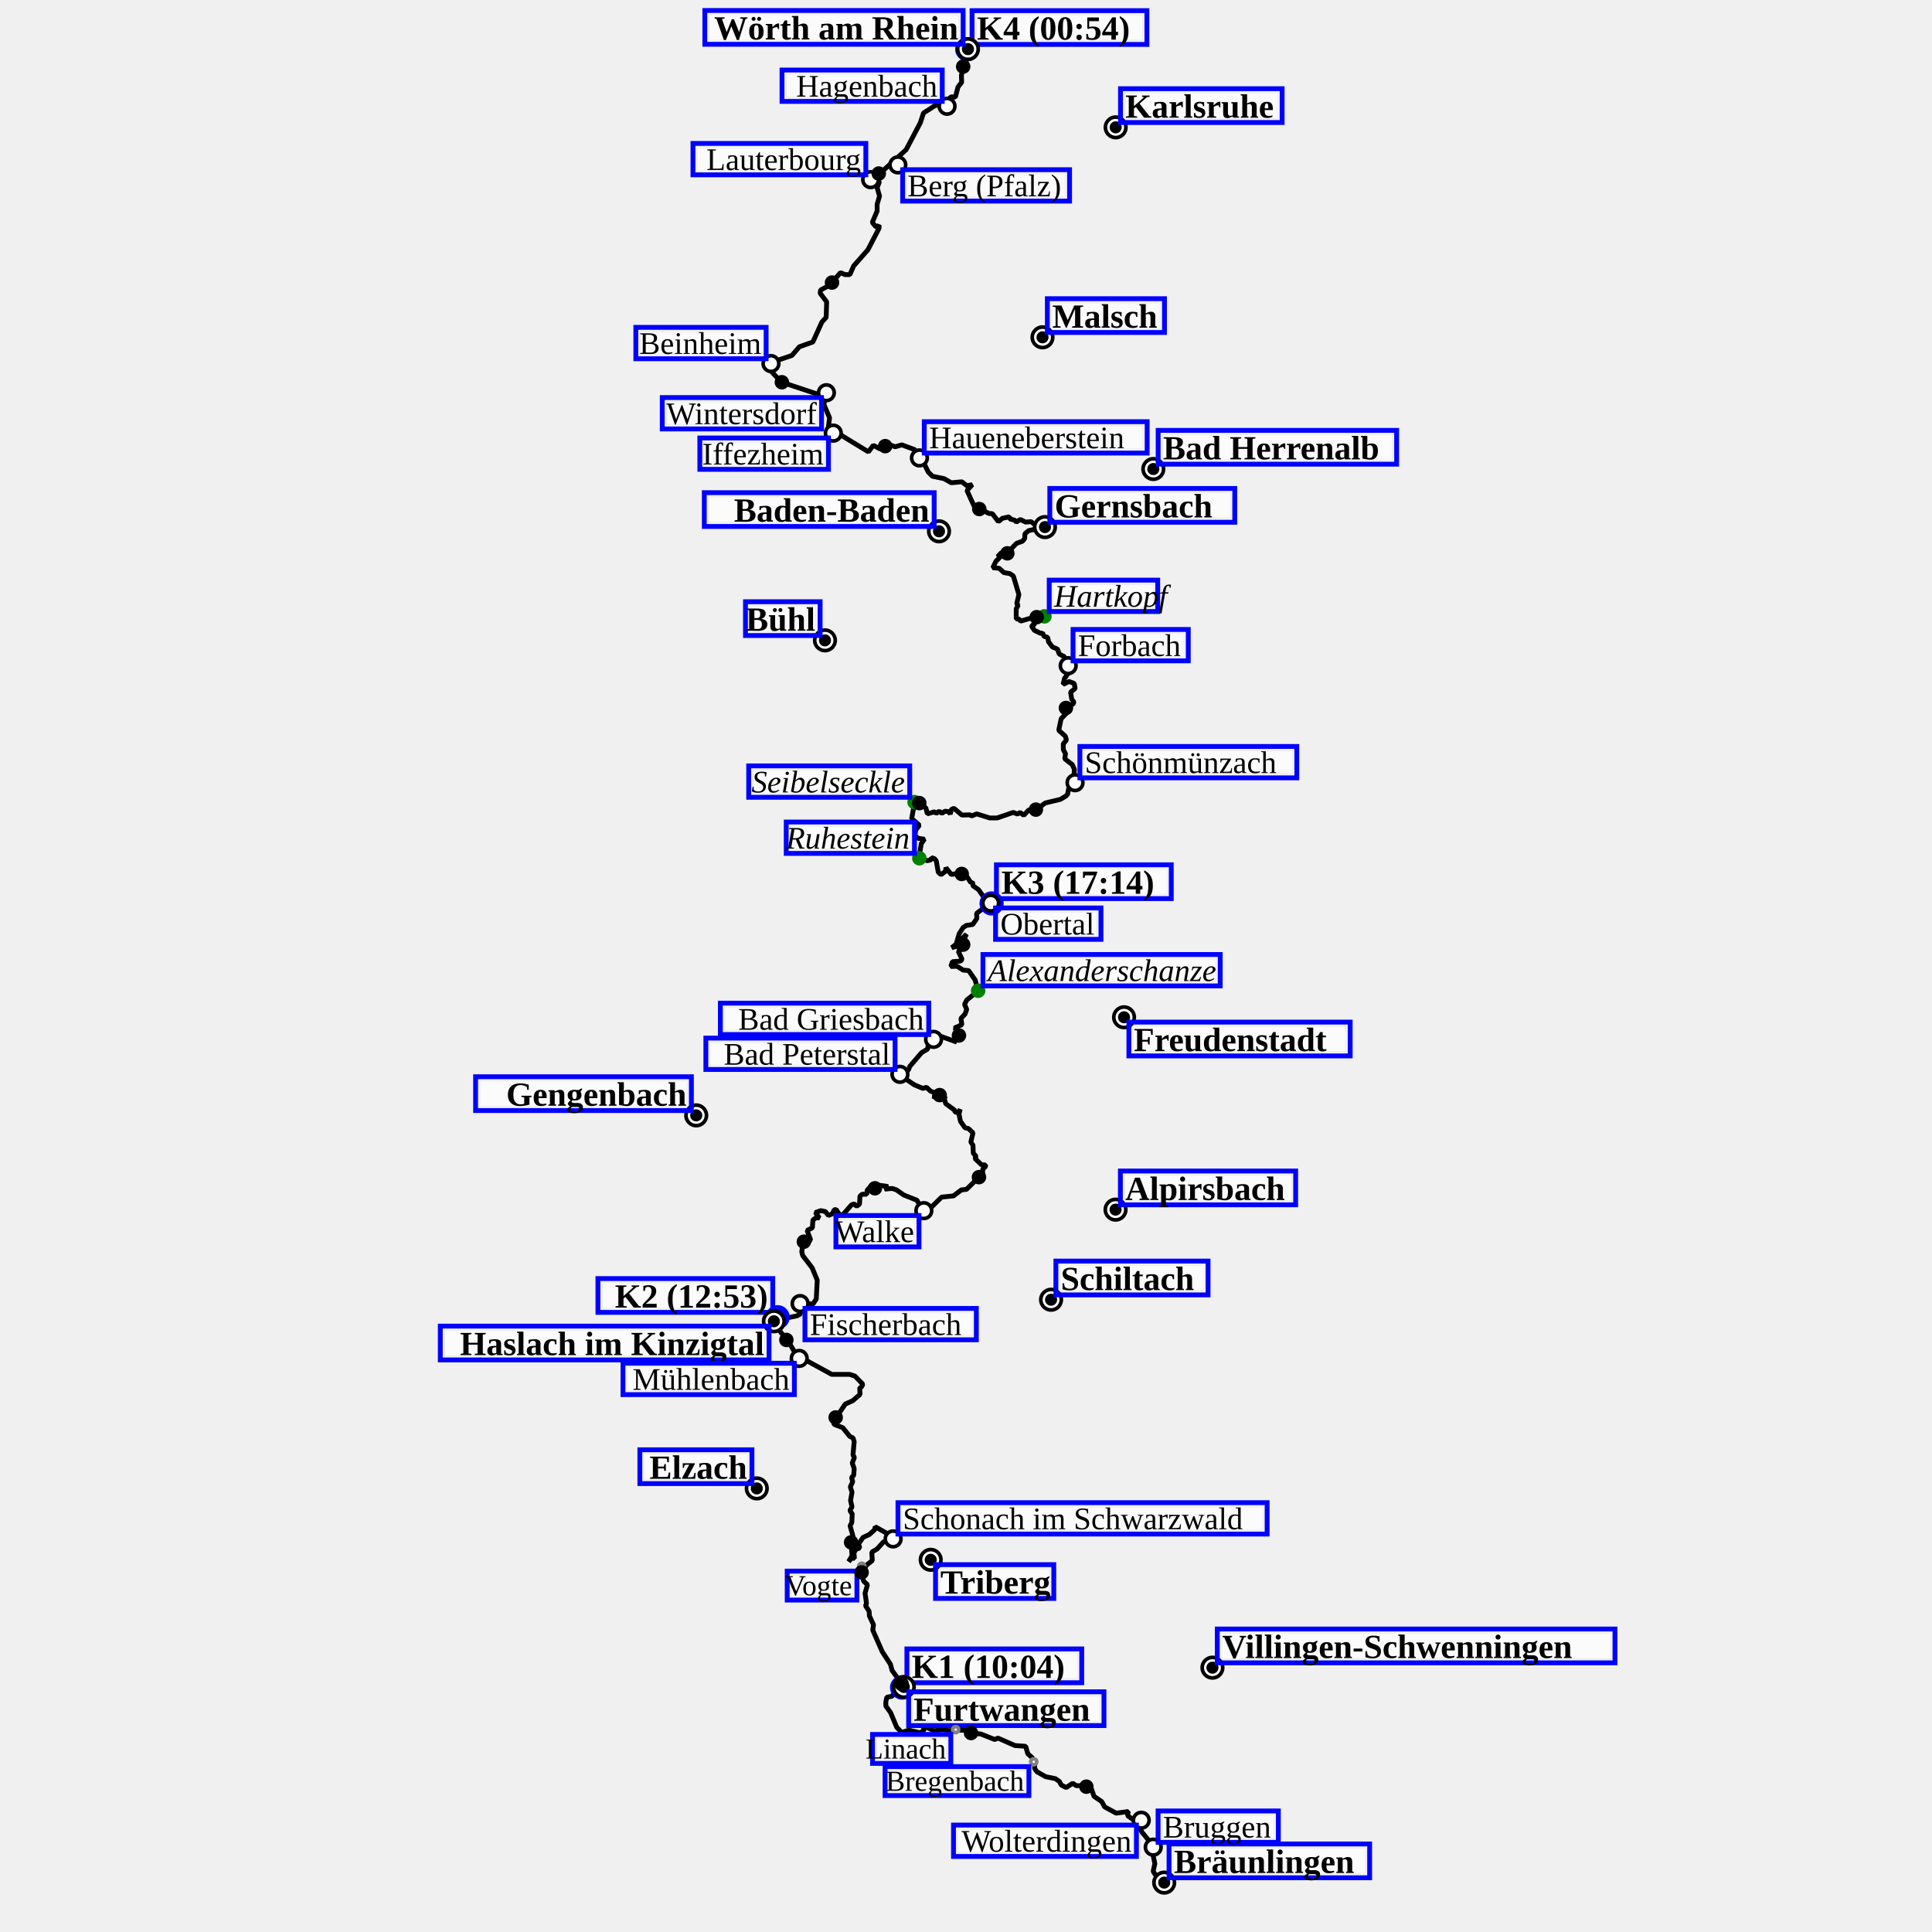
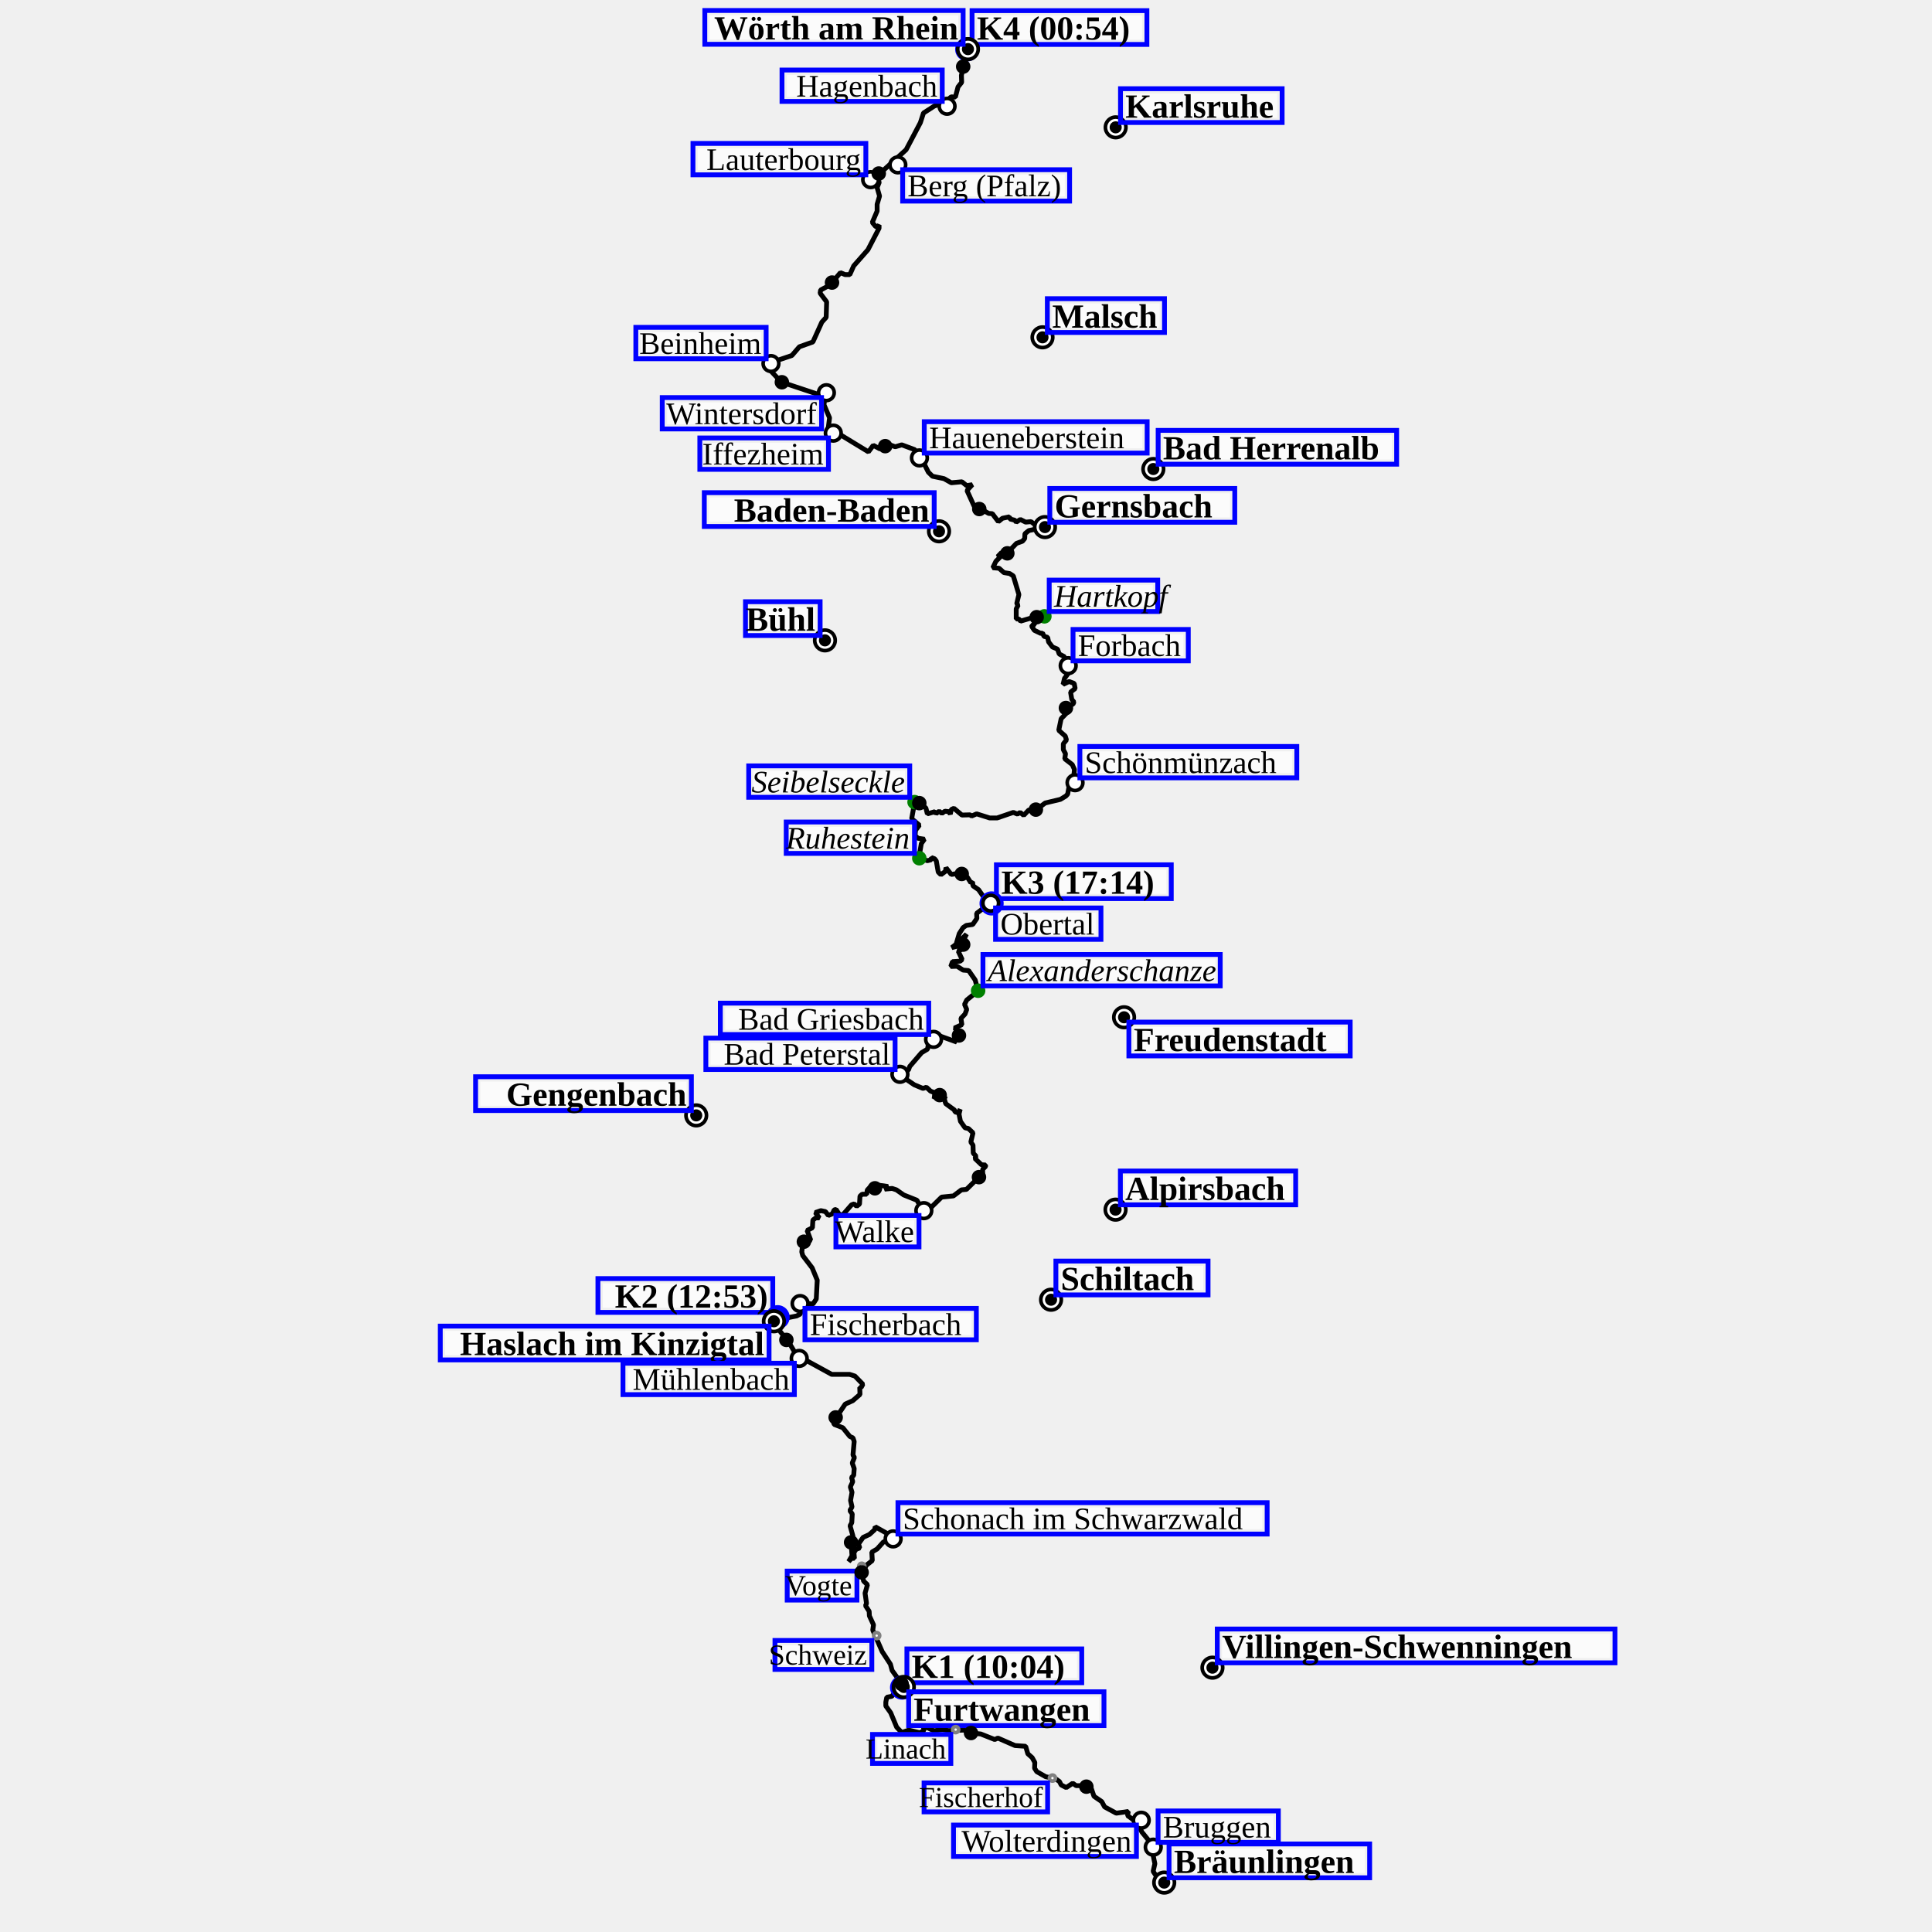
<svg xmlns="http://www.w3.org/2000/svg" height="800" viewBox="(0, 0, 800, 800)" width="800">
  <path d="M482.1,779.6 L480.0,778.7 L477.5,774.9 L478.2,771.7 L476.4,763.0 L472.9,758.7 L471.9,756.9 L472.1,755.6 L466.9,751.8 L467.2,750.1 L462.2,750.8 L457.4,748.2 L456.2,746.0 L453.0,743.8 L451.9,740.6 L449.0,739.4 L445.6,739.4 L444.2,738.4 L441.5,740.2 L439.4,739.1 L438.7,737.7 L437.0,736.5 L433.0,735.7 L429.3,733.6 L428.4,732.2 L428.5,729.8 L427.4,727.8 L425.6,726.2 L424.7,723.1 L420.3,722.8 L413.2,719.7 L411.9,720.3 L406.1,718.0 L402.0,717.6 L399.3,716.4 L392.7,716.6 L390.2,716.1 L386.8,716.7 L382.3,714.6 L382.6,716.6 L380.9,717.5 L376.3,716.4 L373.4,717.4 L371.3,715.2 L368.8,709.2 L366.8,706.4 L366.8,704.8 L367.2,702.8 L369.3,702.4 L370.6,700.7 L373.5,698.9 L372.8,697.5 L373.3,697.3 L373.0,696.1 L372.4,696.7 L373.2,696.8 L372.7,695.5 L372.2,695.6 L372.4,696.7 L373.2,696.8 L372.7,695.5 L372.2,695.6 L369.4,691.7 L368.7,689.1 L365.3,683.9 L361.4,675.0 L361.7,672.8 L360.0,669.1 L359.9,667.2 L358.4,664.9 L358.8,663.9 L358.2,659.7 L359.2,656.2 L357.6,654.7 L356.8,651.1 L358.9,648.0 L361.2,646.2 L361.0,642.7 L363.2,641.4 L365.8,638.5 L369.2,637.3 L368.1,635.4 L362.4,632.2 L362.2,633.4 L360.0,635.4 L357.4,636.6 L355.5,639.3 L356.0,641.0 L354.5,641.5 L353.6,642.9 L353.8,645.3 L352.7,645.2 L351.4,646.6 L352.8,644.2 L352.4,638.3 L353.2,636.1 L352.0,631.8 L352.7,630.5 L352.9,626.9 L351.9,625.5 L352.8,624.0 L352.2,621.3 L352.8,617.9 L352.1,615.7 L353.1,613.5 L352.6,611.8 L353.5,610.9 L353.7,608.1 L352.9,605.8 L353.8,603.5 L353.2,602.5 L353.7,596.9 L353.2,595.4 L351.9,594.8 L349.0,591.2 L345.4,589.8 L345.1,588.7 L350.0,581.4 L353.1,580.0 L356.1,577.4 L356.0,574.5 L356.6,574.5 L357.3,573.2 L354.0,569.8 L351.8,569.1 L344.4,569.1 L334.0,563.4 L331.0,563.1 L326.8,556.1 L322.4,550.5 L321.8,548.7 L322.0,545.4 L324.1,545.9 L324.4,545.3 L325.4,545.8 L329.9,544.9 L331.4,544.1 L331.7,542.2 L331.0,540.3 L332.8,539.5 L336.6,540.0 L338.0,537.9 L338.4,530.1 L336.3,525.0 L332.4,519.9 L332.0,518.4 L332.4,515.0 L333.5,513.3 L334.8,514.7 L334.8,513.9 L335.7,513.5 L334.2,509.5 L336.4,508.4 L336.6,505.2 L337.8,504.3 L339.3,504.3 L337.6,502.1 L339.9,501.3 L341.8,501.7 L343.0,503.3 L344.7,502.6 L345.4,501.0 L346.2,500.8 L347.7,503.1 L349.1,502.9 L352.6,498.9 L353.7,498.5 L354.7,499.5 L355.9,498.6 L356.1,495.3 L357.0,494.5 L358.9,494.5 L359.1,492.8 L360.3,491.5 L362.3,491.3 L362.1,492.7 L363.8,493.1 L364.1,490.8 L367.7,491.3 L366.3,492.4 L369.4,492.1 L371.2,492.7 L374.2,494.8 L379.7,497.0 L382.3,501.7 L383.6,501.9 L389.9,495.7 L394.8,495.2 L398.1,492.7 L400.2,492.5 L406.9,485.9 L406.9,484.2 L408.1,483.0 L408.1,482.4 L406.4,482.3 L403.7,479.7 L404.2,478.8 L403.0,477.5 L402.9,474.2 L402.0,472.9 L402.9,469.1 L401.0,467.3 L399.6,467.0 L397.7,464.3 L397.1,461.3 L397.6,459.3 L396.8,460.8 L395.4,460.4 L395.3,459.7 L391.6,457.0 L391.0,455.0 L391.5,453.9 L389.6,455.3 L386.2,453.9 L389.1,453.6 L389.6,452.2 L388.1,452.9 L385.3,451.8 L383.6,450.2 L382.2,450.7 L378.6,449.2 L374.9,446.7 L373.7,444.4 L376.2,443.0 L376.7,441.6 L381.6,435.9 L384.1,434.4 L384.6,431.0 L387.4,430.4 L388.7,428.8 L396.2,431.5 L395.1,430.5 L397.1,428.6 L395.9,427.8 L396.5,427.9 L396.2,426.4 L395.2,425.7 L398.3,424.3 L397.9,421.7 L399.6,419.9 L400.3,418.0 L399.4,415.9 L400.3,414.1 L405.0,410.3 L403.8,405.8 L401.1,401.9 L398.8,401.7 L396.3,400.1 L393.7,400.2 L394.4,398.2 L397.6,398.0 L398.4,397.3 L396.8,393.9 L399.1,392.4 L398.6,390.1 L400.2,386.8 L398.5,388.6 L397.5,391.5 L394.1,392.4 L395.9,391.0 L397.2,386.6 L398.8,384.1 L400.1,383.2 L402.8,382.8 L404.5,380.3 L404.4,378.2 L408.9,374.8 L410.7,374.4 L409.9,372.9 L407.5,371.7 L405.2,368.4 L402.9,366.8 L402.7,365.2 L402.0,365.5 L400.6,363.3 L398.4,362.3 L398.0,360.6 L397.0,361.6 L393.9,362.1 L391.7,359.3 L391.5,360.8 L389.6,362.2 L388.5,361.1 L387.7,356.5 L387.0,355.6 L385.7,355.1 L385.6,356.0 L384.0,356.4 L380.5,355.2 L381.5,349.3 L382.8,347.5 L380.1,347.1 L378.9,346.0 L379.1,343.8 L380.7,341.7 L377.5,339.0 L378.8,331.9 L381.4,332.9 L383.4,334.6 L384.0,337.0 L387.1,336.1 L387.6,336.9 L388.9,335.9 L390.0,336.8 L391.3,335.9 L392.9,336.1 L393.5,337.1 L393.9,335.2 L395.0,334.7 L398.3,337.5 L401.7,337.4 L402.3,337.9 L404.4,337.0 L409.8,338.7 L412.9,338.7 L419.6,336.4 L421.3,337.1 L422.4,336.4 L423.9,337.6 L426.0,335.4 L429.2,335.2 L432.8,332.5 L439.1,331.0 L441.4,329.6 L442.1,328.8 L442.8,325.0 L446.6,324.8 L444.7,320.9 L444.9,318.6 L444.0,316.6 L440.9,314.2 L441.2,312.1 L440.3,310.4 L440.3,308.0 L441.6,306.4 L441.1,304.8 L438.4,302.4 L439.4,297.6 L442.0,294.9 L441.4,293.3 L441.8,292.4 L444.3,291.6 L444.7,290.7 L443.8,289.6 L443.3,286.6 L445.2,285.1 L444.8,283.0 L442.7,282.2 L440.2,283.4 L440.8,280.9 L443.3,277.5 L443.0,274.4 L441.1,273.7 L440.7,271.9 L438.6,270.8 L437.9,268.8 L435.8,267.9 L434.2,265.8 L433.8,263.9 L432.3,263.5 L431.7,262.1 L431.0,262.3 L428.3,261.0 L427.3,259.5 L427.3,258.9 L428.4,258.7 L428.2,257.0 L429.2,256.6 L429.1,255.1 L430.4,254.1 L431.5,254.6 L431.3,253.9 L428.7,254.0 L428.0,255.6 L422.6,257.2 L421.9,256.3 L420.8,256.3 L420.8,252.1 L421.6,250.6 L421.0,250.0 L421.9,246.2 L419.6,238.5 L418.1,237.5 L415.7,237.1 L413.7,235.3 L411.1,235.1 L412.4,232.4 L414.4,230.4 L413.1,230.5 L414.7,228.8 L416.5,229.6 L417.4,228.7 L417.1,227.5 L418.4,227.6 L420.9,225.0 L423.4,224.1 L424.3,223.0 L424.4,221.0 L426.0,219.7 L432.3,218.4 L431.7,216.3 L432.3,218.4 L431.9,218.6 L430.9,217.0 L428.8,217.4 L426.9,216.0 L424.7,216.2 L422.5,215.1 L420.8,216.2 L420.2,215.4 L418.2,214.9 L418.0,214.0 L415.1,214.6 L413.4,216.0 L410.9,212.7 L409.4,212.6 L406.0,210.7 L404.0,211.0 L400.4,203.1 L402.6,200.7 L400.3,201.1 L398.3,199.5 L393.9,199.9 L390.9,198.2 L386.1,197.2 L384.4,195.5 L382.0,190.7 L380.9,189.2 L380.2,189.3 L378.8,186.2 L373.4,184.2 L370.7,185.0 L367.7,183.9 L364.4,185.9 L361.6,184.4 L359.6,187.1 L343.0,177.0 L343.5,173.0 L341.2,167.6 L341.5,165.0 L338.5,163.2 L323.5,158.2 L317.9,152.2 L320.5,149.7 L327.9,147.2 L331.0,143.6 L336.6,141.6 L340.3,133.4 L342.1,131.4 L342.3,125.0 L339.6,121.4 L339.8,120.1 L343.7,118.0 L348.0,112.9 L349.9,113.7 L351.9,113.7 L353.5,110.1 L359.4,103.4 L364.0,94.5 L364.0,93.2 L363.2,94.0 L362.5,93.7 L361.2,92.1 L363.2,87.4 L363.2,84.6 L364.2,81.2 L363.2,77.7 L364.1,75.4 L362.8,73.6 L363.0,72.2 L364.6,71.6 L375.2,62.0 L381.1,50.8 L382.4,46.8 L386.9,43.9 L390.6,42.7 L393.9,40.1 L395.6,40.2 L396.7,36.0 L398.2,34.1 L398.1,31.2 L398.9,27.5 L400.0,24.5 L401.7,23.0 L400.5,20.4" fill="transparent" id="track" stroke="black" stroke-linejoin="miter" stroke-miterlimit="1" stroke-width="2" />
  <g>
    <g>
      <circle cx="373.527" cy="698.784" fill="Blue" id="25/wp/circle" r="5" />
    </g>
    <g transform="translate(373.5274 698.7843)">
      <rect fill="white" fill-opacity="0.75" height="10" id="label-bg" width="68.4" x="4" y="-14" />
      <rect fill="none" height="14" id="label-dbg" stroke="blue" stroke-width="2" width="72.4" x="2" y="-16" />
      <text font-size="14.0" font-style="normal" font-weight="bold" id="25/wp/text" text-anchor="start" x="4.000" y="-4.000">
K1 (10:04)
</text>
    </g>
    <g>
      <circle cx="321.991" cy="545.431" fill="Blue" id="26/wp/circle" r="5" />
    </g>
    <g transform="translate(321.9906 545.431)">
      <rect fill="white" fill-opacity="0.75" height="10" id="label-bg" width="68.4" x="-72.4" y="-14" />
      <rect fill="none" height="14" id="label-dbg" stroke="blue" stroke-width="2" width="72.4" x="-74.4" y="-16" />
      <text font-size="14.0" font-style="normal" font-weight="bold" id="26/wp/text" text-anchor="end" x="-4.000" y="-4.000">
K2 (12:53)
</text>
    </g>
    <g>
      <circle cx="410.598" cy="374.091" fill="Blue" id="27/wp/circle" r="5" />
    </g>
    <g transform="translate(410.5978 374.0911)">
      <rect fill="white" fill-opacity="0.75" height="10" id="label-bg" width="68.4" x="4" y="-14" />
      <rect fill="none" height="14" id="label-dbg" stroke="blue" stroke-width="2" width="72.4" x="2" y="-16" />
      <text font-size="14.0" font-style="normal" font-weight="bold" id="27/wp/text" text-anchor="start" x="4.000" y="-4.000">
K3 (17:14)
</text>
    </g>
    <g>
      <circle cx="400.508" cy="20.402" fill="Blue" id="28/wp/circle" r="5" />
    </g>
    <g transform="translate(400.5084 20.402)">
      <rect fill="white" fill-opacity="0.75" height="10" id="label-bg" width="68.4" x="4" y="-14" />
      <rect fill="none" height="14" id="label-dbg" stroke="blue" stroke-width="2" width="72.4" x="2" y="-16" />
      <text font-size="14.0" font-style="normal" font-weight="bold" id="28/wp/text" text-anchor="start" x="4.000" y="-4.000">
K4 (00:54)
</text>
    </g>
    <g>
      <circle cx="388.827" cy="220.002" fill="Black" id="29/wp/circle" r="5" />
      <circle cx="388.827" cy="220.002" fill="white" id="29/wp/circle-little-white" r="3.5" />
      <circle cx="388.827" cy="220.002" fill="black" id="29/wp/circle-little-white" r="2.5" />
    </g>
    <g transform="translate(388.8272 220.0019)">
      <rect fill="white" fill-opacity="0.75" height="10" id="label-bg" width="91.196" x="-95.196" y="-14" />
      <rect fill="none" height="14" id="label-dbg" stroke="blue" stroke-width="2" width="95.196" x="-97.196" y="-16" />
      <text font-size="14.0" font-style="normal" font-weight="bold" id="29/wp/text" text-anchor="end" x="-4.000" y="-4.000">
Baden-Baden
</text>
    </g>
    <g>
      <circle cx="400.812" cy="20.341" fill="Black" id="30/wp/circle" r="5" />
      <circle cx="400.812" cy="20.341" fill="white" id="30/wp/circle-little-white" r="3.5" />
      <circle cx="400.812" cy="20.341" fill="black" id="30/wp/circle-little-white" r="2.5" />
    </g>
    <g transform="translate(400.8117 20.34109)">
      <rect fill="white" fill-opacity="0.75" height="10" id="label-bg" width="102.959" x="-106.959" y="-14" />
      <rect fill="none" height="14" id="label-dbg" stroke="blue" stroke-width="2" width="106.959" x="-108.959" y="-16" />
      <text font-size="14.0" font-style="normal" font-weight="bold" id="30/wp/text" text-anchor="end" x="-4.000" y="-4.000">
Wörth am Rhein
</text>
    </g>
    <g>
      <circle cx="432.698" cy="218.259" fill="Black" id="31/wp/circle" r="5" />
      <circle cx="432.698" cy="218.259" fill="white" id="31/wp/circle-little-white" r="3.5" />
      <circle cx="432.698" cy="218.259" fill="black" id="31/wp/circle-little-white" r="2.5" />
    </g>
    <g transform="translate(432.6975 218.2587)">
      <rect fill="white" fill-opacity="0.75" height="10" id="label-bg" width="72.595" x="4" y="-14" />
      <rect fill="none" height="14" id="label-dbg" stroke="blue" stroke-width="2" width="76.595" x="2" y="-16" />
      <text font-size="14.0" font-style="normal" font-weight="bold" id="31/wp/text" text-anchor="start" x="4.000" y="-4.000">
Gernsbach
</text>
    </g>
    <g>
      <circle cx="374.247" cy="698.53" fill="Black" id="32/wp/circle" r="5" />
      <circle cx="374.247" cy="698.53" fill="white" id="32/wp/circle-little-white" r="3.5" />
      <circle cx="374.247" cy="698.53" fill="black" id="32/wp/circle-little-white" r="2.5" />
    </g>
    <g transform="translate(374.2468 698.5301)">
      <rect fill="white" fill-opacity="0.75" height="10" id="label-bg" width="76.88" x="4" y="4" />
      <rect fill="none" height="14" id="label-dbg" stroke="blue" stroke-width="2" width="80.88" x="2" y="2" />
      <text font-size="14.0" font-style="normal" font-weight="bold" id="32/wp/text" text-anchor="start" x="4.000" y="14.000">
Furtwangen
</text>
    </g>
    <g>
      <circle cx="320.451" cy="547.115" fill="Black" id="33/wp/circle" r="5" />
      <circle cx="320.451" cy="547.115" fill="white" id="33/wp/circle-little-white" r="3.5" />
      <circle cx="320.451" cy="547.115" fill="black" id="33/wp/circle-little-white" r="2.5" />
    </g>
    <g transform="translate(320.4509 547.1154)">
      <rect fill="white" fill-opacity="0.75" height="10" id="label-bg" width="132.138" x="-136.138" y="4" />
      <rect fill="none" height="14" id="label-dbg" stroke="blue" stroke-width="2" width="136.138" x="-138.138" y="2" />
      <text font-size="14.0" font-style="normal" font-weight="bold" id="33/wp/text" text-anchor="end" x="-4.000" y="14.000">
Haslach im Kinzigtal
</text>
    </g>
    <g>
      <circle cx="482.074" cy="779.542" fill="Black" id="34/wp/circle" r="5" />
      <circle cx="482.074" cy="779.542" fill="white" id="34/wp/circle-little-white" r="3.5" />
      <circle cx="482.074" cy="779.542" fill="black" id="34/wp/circle-little-white" r="2.5" />
    </g>
    <g transform="translate(482.0736 779.5422)">
      <rect fill="white" fill-opacity="0.75" height="10" id="label-bg" width="79.069" x="4" y="-14" />
      <rect fill="none" height="14" id="label-dbg" stroke="blue" stroke-width="2" width="83.069" x="2" y="-16" />
      <text font-size="14.0" font-style="normal" font-weight="bold" id="34/wp/text" text-anchor="start" x="4.000" y="-4.000">
Bräunlingen
</text>
    </g>
    <g>
      <circle cx="442.319" cy="275.645" fill="Black" id="35/wp/circle" r="4" />
      <circle cx="442.319" cy="275.645" fill="white" id="35/wp/circle-little-white" r="2.5" />
    </g>
    <g transform="translate(442.3185 275.6455)">
      <rect fill="white" fill-opacity="0.75" height="9" id="label-bg" width="43.724" x="4" y="-13" />
      <rect fill="none" height="13" id="label-dbg" stroke="blue" stroke-width="2" width="47.724" x="2" y="-15" />
      <text font-size="13.0" font-style="normal" font-weight="normal" id="35/wp/text" text-anchor="start" x="4.000" y="-4.000">
Forbach
</text>
    </g>
    <g>
      <circle cx="392.163" cy="43.997" fill="Black" id="36/wp/circle" r="4" />
      <circle cx="392.163" cy="43.997" fill="white" id="36/wp/circle-little-white" r="2.5" />
    </g>
    <g transform="translate(392.1629 43.99739)">
      <rect fill="white" fill-opacity="0.75" height="9" id="label-bg" width="62.351" x="-66.351" y="-13" />
      <rect fill="none" height="13" id="label-dbg" stroke="blue" stroke-width="2" width="66.351" x="-68.351" y="-15" />
      <text font-size="13.0" font-style="normal" font-weight="normal" id="36/wp/text" text-anchor="end" x="-4.000" y="-4.000">
Hagenbach
</text>
    </g>
    <g>
      <circle cx="345.05" cy="179.351" fill="Black" id="37/wp/circle" r="4" />
      <circle cx="345.05" cy="179.351" fill="white" id="37/wp/circle-little-white" r="2.5" />
    </g>
    <g transform="translate(345.0499 179.3508)">
      <rect fill="white" fill-opacity="0.75" height="9" id="label-bg" width="49.266" x="-53.266" y="4" />
      <rect fill="none" height="13" id="label-dbg" stroke="blue" stroke-width="2" width="53.266" x="-55.266" y="2" />
      <text font-size="13.0" font-style="normal" font-weight="normal" id="37/wp/text" text-anchor="end" x="-4.000" y="13.000">
Iffezheim
</text>
    </g>
    <g>
      <circle cx="369.824" cy="637.224" fill="Black" id="38/wp/circle" r="4" />
      <circle cx="369.824" cy="637.224" fill="white" id="38/wp/circle-little-white" r="2.5" />
    </g>
    <g transform="translate(369.8238 637.2242)">
      <rect fill="white" fill-opacity="0.75" height="9" id="label-bg" width="148.87" x="4" y="-13" />
      <rect fill="none" height="13" id="label-dbg" stroke="blue" stroke-width="2" width="152.87" x="2" y="-15" />
      <text font-size="13.0" font-style="normal" font-weight="normal" id="38/wp/text" text-anchor="start" x="4.000" y="-4.000">
Schonach im Schwarzwald
</text>
    </g>
    <g>
      <circle cx="360.526" cy="74.389" fill="Black" id="39/wp/circle" r="4" />
      <circle cx="360.526" cy="74.389" fill="white" id="39/wp/circle-little-white" r="2.5" />
    </g>
    <g transform="translate(360.5259 74.38898)">
      <rect fill="white" fill-opacity="0.75" height="9" id="label-bg" width="67.586" x="-71.586" y="-13" />
      <rect fill="none" height="13" id="label-dbg" stroke="blue" stroke-width="2" width="71.586" x="-73.586" y="-15" />
      <text font-size="13.0" font-style="normal" font-weight="normal" id="39/wp/text" text-anchor="end" x="-4.000" y="-4.000">
Lauterbourg
</text>
    </g>
    <g>
      <circle cx="371.772" cy="68.27" fill="Black" id="40/wp/circle" r="4" />
      <circle cx="371.772" cy="68.27" fill="white" id="40/wp/circle-little-white" r="2.5" />
    </g>
    <g transform="translate(371.7723 68.26962)">
      <rect fill="white" fill-opacity="0.75" height="9" id="label-bg" width="65.122" x="4" y="4" />
      <rect fill="none" height="13" id="label-dbg" stroke="blue" stroke-width="2" width="69.122" x="2" y="2" />
      <text font-size="13.0" font-style="normal" font-weight="normal" id="40/wp/text" text-anchor="start" x="4.000" y="13.000">
Berg (Pfalz)
</text>
    </g>
    <g>
      <circle cx="319.241" cy="150.549" fill="Black" id="41/wp/circle" r="4" />
      <circle cx="319.241" cy="150.549" fill="white" id="41/wp/circle-little-white" r="2.5" />
    </g>
    <g transform="translate(319.2415 150.549)">
      <rect fill="white" fill-opacity="0.75" height="9" id="label-bg" width="49.959" x="-53.959" y="-13" />
      <rect fill="none" height="13" id="label-dbg" stroke="blue" stroke-width="2" width="53.959" x="-55.959" y="-15" />
      <text font-size="13.0" font-style="normal" font-weight="normal" id="41/wp/text" text-anchor="end" x="-4.000" y="-4.000">
Beinheim
</text>
    </g>
    <g>
      <circle cx="330.931" cy="562.485" fill="Black" id="42/wp/circle" r="4" />
      <circle cx="330.931" cy="562.485" fill="white" id="42/wp/circle-little-white" r="2.5" />
    </g>
    <g transform="translate(330.9307 562.4848)">
      <rect fill="white" fill-opacity="0.75" height="9" id="label-bg" width="66.97" x="-70.97" y="4" />
      <rect fill="none" height="13" id="label-dbg" stroke="blue" stroke-width="2" width="70.97" x="-72.97" y="2" />
      <text font-size="13.0" font-style="normal" font-weight="normal" id="42/wp/text" text-anchor="end" x="-4.000" y="13.000">
Mühlenbach
</text>
    </g>
    <g>
      <circle cx="331.311" cy="539.781" fill="Black" id="43/wp/circle" r="4" />
      <circle cx="331.311" cy="539.781" fill="white" id="43/wp/circle-little-white" r="2.5" />
    </g>
    <g transform="translate(331.3108 539.7808)">
      <rect fill="white" fill-opacity="0.75" height="9" id="label-bg" width="66.97" x="4" y="4" />
      <rect fill="none" height="13" id="label-dbg" stroke="blue" stroke-width="2" width="70.97" x="2" y="2" />
      <text font-size="13.0" font-style="normal" font-weight="normal" id="43/wp/text" text-anchor="start" x="4.000" y="13.000">
Fischerbach
</text>
    </g>
    <g>
      <circle cx="372.639" cy="444.854" fill="Black" id="44/wp/circle" r="4" />
      <circle cx="372.639" cy="444.854" fill="white" id="44/wp/circle-little-white" r="2.5" />
    </g>
    <g transform="translate(372.6392 444.8541)">
      <rect fill="white" fill-opacity="0.75" height="9" id="label-bg" width="74.359" x="-78.359" y="-13" />
      <rect fill="none" height="13" id="label-dbg" stroke="blue" stroke-width="2" width="78.359" x="-80.359" y="-15" />
      <text font-size="13.0" font-style="normal" font-weight="normal" id="44/wp/text" text-anchor="end" x="-4.000" y="-4.000">
Bad Peterstal
</text>
    </g>
    <g>
      <circle cx="342.187" cy="162.623" fill="Black" id="47/wp/circle" r="4" />
      <circle cx="342.187" cy="162.623" fill="white" id="47/wp/circle-little-white" r="2.5" />
    </g>
    <g transform="translate(342.1875 162.623)">
      <rect fill="white" fill-opacity="0.75" height="9" id="label-bg" width="61.966" x="-65.966" y="4" />
      <rect fill="none" height="13" id="label-dbg" stroke="blue" stroke-width="2" width="65.966" x="-67.966" y="2" />
      <text font-size="13.0" font-style="normal" font-weight="normal" id="47/wp/text" text-anchor="end" x="-4.000" y="13.000">
Wintersdorf
</text>
    </g>
    <g>
      <circle cx="382.54" cy="501.311" fill="Black" id="48/wp/circle" r="4" />
      <circle cx="382.54" cy="501.311" fill="white" id="48/wp/circle-little-white" r="2.5" />
    </g>
    <g transform="translate(382.5401 501.3109)">
      <rect fill="white" fill-opacity="0.75" height="9" id="label-bg" width="30.407" x="-34.407" y="4" />
      <rect fill="none" height="13" id="label-dbg" stroke="blue" stroke-width="2" width="34.407" x="-36.407" y="2" />
      <text font-size="13.0" font-style="normal" font-weight="normal" id="48/wp/text" text-anchor="end" x="-4.000" y="13.000">
Walke
</text>
    </g>
    <g>
      <circle cx="386.567" cy="430.379" fill="Black" id="49/wp/circle" r="4" />
      <circle cx="386.567" cy="430.379" fill="white" id="49/wp/circle-little-white" r="2.5" />
    </g>
    <g transform="translate(386.5674 430.3788)">
      <rect fill="white" fill-opacity="0.75" height="9" id="label-bg" width="82.288" x="-86.288" y="-13" />
      <rect fill="none" height="13" id="label-dbg" stroke="blue" stroke-width="2" width="86.288" x="-88.288" y="-15" />
      <text font-size="13.0" font-style="normal" font-weight="normal" id="49/wp/text" text-anchor="end" x="-4.000" y="-4.000">
Bad Griesbach
</text>
    </g>
    <g>
      <circle cx="380.719" cy="189.61" fill="Black" id="50/wp/circle" r="4" />
      <circle cx="380.719" cy="189.61" fill="white" id="50/wp/circle-little-white" r="2.5" />
    </g>
    <g transform="translate(380.7192 189.6102)">
      <rect fill="white" fill-opacity="0.75" height="9" id="label-bg" width="88.291" x="4" y="-13" />
      <rect fill="none" height="13" id="label-dbg" stroke="blue" stroke-width="2" width="92.291" x="2" y="-15" />
      <text font-size="13.0" font-style="normal" font-weight="normal" id="50/wp/text" text-anchor="start" x="4.000" y="-4.000">
Haueneberstein
</text>
    </g>
    <g>
      <circle cx="410.24" cy="373.969" fill="Black" id="51/wp/circle" r="4" />
      <circle cx="410.24" cy="373.969" fill="white" id="51/wp/circle-little-white" r="2.5" />
    </g>
    <g transform="translate(410.2401 373.969)">
      <rect fill="white" fill-opacity="0.75" height="9" id="label-bg" width="39.644" x="4" y="4" />
      <rect fill="none" height="13" id="label-dbg" stroke="blue" stroke-width="2" width="43.644" x="2" y="2" />
      <text font-size="13.0" font-style="normal" font-weight="normal" id="51/wp/text" text-anchor="start" x="4.000" y="13.000">
Obertal
</text>
    </g>
    <g>
      <circle cx="477.534" cy="764.878" fill="Black" id="52/wp/circle" r="4" />
      <circle cx="477.534" cy="764.878" fill="white" id="52/wp/circle-little-white" r="2.5" />
    </g>
    <g transform="translate(477.534 764.8778)">
      <rect fill="white" fill-opacity="0.75" height="9" id="label-bg" width="45.802" x="4" y="-13" />
      <rect fill="none" height="13" id="label-dbg" stroke="blue" stroke-width="2" width="49.802" x="2" y="-15" />
      <text font-size="13.0" font-style="normal" font-weight="normal" id="52/wp/text" text-anchor="start" x="4.000" y="-4.000">
Bruggen
</text>
    </g>
    <g>
      <circle cx="472.571" cy="753.721" fill="Black" id="53/wp/circle" r="4" />
      <circle cx="472.571" cy="753.721" fill="white" id="53/wp/circle-little-white" r="2.5" />
    </g>
    <g transform="translate(472.5709 753.7208)">
      <rect fill="white" fill-opacity="0.75" height="9" id="label-bg" width="71.742" x="-75.742" y="4" />
      <rect fill="none" height="13" id="label-dbg" stroke="blue" stroke-width="2" width="75.742" x="-77.742" y="2" />
      <text font-size="13.0" font-style="normal" font-weight="normal" id="53/wp/text" text-anchor="end" x="-4.000" y="13.000">
Wolterdingen
</text>
    </g>
    <g>
      <circle cx="445.154" cy="324.094" fill="Black" id="54/wp/circle" r="4" />
      <circle cx="445.154" cy="324.094" fill="white" id="54/wp/circle-little-white" r="2.5" />
    </g>
    <g transform="translate(445.1536 324.0941)">
      <rect fill="white" fill-opacity="0.75" height="9" id="label-bg" width="85.828" x="4" y="-13" />
      <rect fill="none" height="13" id="label-dbg" stroke="blue" stroke-width="2" width="89.828" x="2" y="-15" />
      <text font-size="13.0" font-style="normal" font-weight="normal" id="54/wp/text" text-anchor="start" x="4.000" y="-4.000">
Schönmünzach
</text>
    </g>
    <g>
      <circle cx="405.021" cy="410.238" fill="Green" id="55/wp/circle" r="3" />
    </g>
    <g transform="translate(405.0205 410.238)">
      <rect fill="white" fill-opacity="0.75" height="9" id="label-bg" width="94.246" x="4" y="-13" />
      <rect fill="none" height="13" id="label-dbg" stroke="blue" stroke-width="2" width="98.246" x="2" y="-15" />
      <text font-size="13.0" font-style="italic" font-weight="normal" id="55/wp/text" text-anchor="start" x="4.000" y="-4.000">
Alexanderschanze
</text>
    </g>
    <g>
      <circle cx="378.704" cy="332.136" fill="Green" id="56/wp/circle" r="3" />
    </g>
    <g transform="translate(378.704 332.1363)">
      <rect fill="white" fill-opacity="0.75" height="9" id="label-bg" width="62.687" x="-66.687" y="-13" />
      <rect fill="none" height="13" id="label-dbg" stroke="blue" stroke-width="2" width="66.687" x="-68.687" y="-15" />
      <text font-size="13.0" font-style="italic" font-weight="normal" id="56/wp/text" text-anchor="end" x="-4.000" y="-4.000">
Seibelseckle
</text>
    </g>
    <g>
      <circle cx="380.669" cy="355.378" fill="Green" id="57/wp/circle" r="3" />
    </g>
    <g transform="translate(380.6687 355.3778)">
      <rect fill="white" fill-opacity="0.75" height="9" id="label-bg" width="49.112" x="-53.112" y="-13" />
      <rect fill="none" height="13" id="label-dbg" stroke="blue" stroke-width="2" width="53.112" x="-55.112" y="-15" />
      <text font-size="13.0" font-style="italic" font-weight="normal" id="57/wp/text" text-anchor="end" x="-4.000" y="-4.000">
Ruhestein
</text>
    </g>
    <g>
      <circle cx="432.459" cy="255.218" fill="Green" id="59/wp/circle" r="3" />
    </g>
    <g transform="translate(432.4593 255.2176)">
      <rect fill="white" fill-opacity="0.75" height="9" id="label-bg" width="40.925" x="4" y="-13" />
      <rect fill="none" height="13" id="label-dbg" stroke="blue" stroke-width="2" width="44.925" x="2" y="-15" />
      <text font-size="13.0" font-style="italic" font-weight="normal" id="59/wp/text" text-anchor="start" x="4.000" y="-4.000">
Hartkopf
</text>
    </g>
    <g>
      <circle cx="461.976" cy="52.729" fill="Black" id="60/wp/circle" r="5" />
      <circle cx="461.976" cy="52.729" fill="white" id="60/wp/circle-little-white" r="3.5" />
      <circle cx="461.976" cy="52.729" fill="black" id="60/wp/circle-little-white" r="2.5" />
    </g>
    <g transform="translate(461.9764 52.72895)">
      <rect fill="white" fill-opacity="0.75" height="10" id="label-bg" width="62.929" x="4" y="-14" />
      <rect fill="none" height="14" id="label-dbg" stroke="blue" stroke-width="2" width="66.929" x="2" y="-16" />
      <text font-size="14.0" font-style="normal" font-weight="bold" id="60/wp/text" text-anchor="start" x="4.000" y="-4.000">
Karlsruhe
</text>
    </g>
    <g>
      <circle cx="502.047" cy="690.541" fill="Black" id="61/wp/circle" r="5" />
      <circle cx="502.047" cy="690.541" fill="white" id="61/wp/circle-little-white" r="3.5" />
      <circle cx="502.047" cy="690.541" fill="black" id="61/wp/circle-little-white" r="2.5" />
    </g>
    <g transform="translate(502.047 690.5411)">
      <rect fill="white" fill-opacity="0.75" height="10" id="label-bg" width="160.679" x="4" y="-14" />
      <rect fill="none" height="14" id="label-dbg" stroke="blue" stroke-width="2" width="164.679" x="2" y="-16" />
      <text font-size="14.0" font-style="normal" font-weight="bold" id="61/wp/text" text-anchor="start" x="4.000" y="-4.000">
Villingen-Schwenningen
</text>
    </g>
    <g>
      <circle cx="341.599" cy="265.16" fill="Black" id="62/wp/circle" r="5" />
      <circle cx="341.599" cy="265.16" fill="white" id="62/wp/circle-little-white" r="3.5" />
      <circle cx="341.599" cy="265.16" fill="black" id="62/wp/circle-little-white" r="2.5" />
    </g>
    <g transform="translate(341.5993 265.1603)">
      <rect fill="white" fill-opacity="0.75" height="10" id="label-bg" width="26.911" x="-30.911" y="-14" />
      <rect fill="none" height="14" id="label-dbg" stroke="blue" stroke-width="2" width="30.911" x="-32.911" y="-16" />
      <text font-size="14.0" font-style="normal" font-weight="bold" id="62/wp/text" text-anchor="end" x="-4.000" y="-4.000">
Bühl
</text>
    </g>
    <g>
      <circle cx="465.446" cy="421.232" fill="Black" id="63/wp/circle" r="5" />
      <circle cx="465.446" cy="421.232" fill="white" id="63/wp/circle-little-white" r="3.5" />
      <circle cx="465.446" cy="421.232" fill="black" id="63/wp/circle-little-white" r="2.5" />
    </g>
    <g transform="translate(465.446 421.232)">
      <rect fill="white" fill-opacity="0.75" height="10" id="label-bg" width="87.64" x="4" y="4" />
      <rect fill="none" height="14" id="label-dbg" stroke="blue" stroke-width="2" width="91.64" x="2" y="2" />
      <text font-size="14.0" font-style="normal" font-weight="bold" id="63/wp/text" text-anchor="start" x="4.000" y="14.000">
Freudenstadt
</text>
    </g>
    <g>
      <circle cx="431.679" cy="139.676" fill="Black" id="64/wp/circle" r="5" />
      <circle cx="431.679" cy="139.676" fill="white" id="64/wp/circle-little-white" r="3.5" />
      <circle cx="431.679" cy="139.676" fill="black" id="64/wp/circle-little-white" r="2.5" />
    </g>
    <g transform="translate(431.6794 139.6763)">
      <rect fill="white" fill-opacity="0.75" height="10" id="label-bg" width="44.51" x="4" y="-14" />
      <rect fill="none" height="14" id="label-dbg" stroke="blue" stroke-width="2" width="48.51" x="2" y="-16" />
      <text font-size="14.0" font-style="normal" font-weight="bold" id="64/wp/text" text-anchor="start" x="4.000" y="-4.000">
Malsch
</text>
    </g>
    <g>
      <circle cx="288.294" cy="461.856" fill="Black" id="66/wp/circle" r="5" />
      <circle cx="288.294" cy="461.856" fill="white" id="66/wp/circle-little-white" r="3.5" />
      <circle cx="288.294" cy="461.856" fill="black" id="66/wp/circle-little-white" r="2.5" />
    </g>
    <g transform="translate(288.2939 461.8557)">
      <rect fill="white" fill-opacity="0.75" height="10" id="label-bg" width="85.361" x="-89.361" y="-14" />
      <rect fill="none" height="14" id="label-dbg" stroke="blue" stroke-width="2" width="89.361" x="-91.361" y="-16" />
      <text font-size="14.0" font-style="normal" font-weight="bold" id="66/wp/text" text-anchor="end" x="-4.000" y="-4.000">
Gengenbach
</text>
    </g>
    <g>
      <circle cx="477.566" cy="194.21" fill="Black" id="67/wp/circle" r="5" />
      <circle cx="477.566" cy="194.21" fill="white" id="67/wp/circle-little-white" r="3.5" />
      <circle cx="477.566" cy="194.21" fill="black" id="67/wp/circle-little-white" r="2.5" />
    </g>
    <g transform="translate(477.5658 194.2097)">
      <rect fill="white" fill-opacity="0.75" height="10" id="label-bg" width="94.753" x="4" y="-14" />
      <rect fill="none" height="14" id="label-dbg" stroke="blue" stroke-width="2" width="98.753" x="2" y="-16" />
      <text font-size="14.0" font-style="normal" font-weight="bold" id="67/wp/text" text-anchor="start" x="4.000" y="-4.000">
Bad Herrenalb
</text>
    </g>
    <g>
-       <circle cx="313.366" cy="616.322" fill="Black" id="68/wp/circle" r="5" />
-       <circle cx="313.366" cy="616.322" fill="white" id="68/wp/circle-little-white" r="3.5" />
-       <circle cx="313.366" cy="616.322" fill="black" id="68/wp/circle-little-white" r="2.5" />
-     </g>
-     <g transform="translate(313.366 616.3218)">
-       <rect fill="white" fill-opacity="0.75" height="10" id="label-bg" width="42.413" x="-46.413" y="-14" />
-       <rect fill="none" height="14" id="label-dbg" stroke="blue" stroke-width="2" width="46.413" x="-48.413" y="-16" />
-       <text font-size="14.0" font-style="normal" font-weight="bold" id="68/wp/text" text-anchor="end" x="-4.000" y="-4.000">
- Elzach
- </text>
-     </g>
-     <g>
      <circle cx="461.927" cy="500.89" fill="Black" id="69/wp/circle" r="5" />
      <circle cx="461.927" cy="500.89" fill="white" id="69/wp/circle-little-white" r="3.5" />
      <circle cx="461.927" cy="500.89" fill="black" id="69/wp/circle-little-white" r="2.5" />
    </g>
    <g transform="translate(461.9265 500.8896)">
      <rect fill="white" fill-opacity="0.75" height="10" id="label-bg" width="68.583" x="4" y="-14" />
      <rect fill="none" height="14" id="label-dbg" stroke="blue" stroke-width="2" width="72.583" x="2" y="-16" />
      <text font-size="14.0" font-style="normal" font-weight="bold" id="69/wp/text" text-anchor="start" x="4.000" y="-4.000">
Alpirsbach
</text>
    </g>
    <g>
      <circle cx="435.222" cy="538.187" fill="Black" id="70/wp/circle" r="5" />
      <circle cx="435.222" cy="538.187" fill="white" id="70/wp/circle-little-white" r="3.5" />
      <circle cx="435.222" cy="538.187" fill="black" id="70/wp/circle-little-white" r="2.5" />
    </g>
    <g transform="translate(435.2224 538.1872)">
      <rect fill="white" fill-opacity="0.75" height="10" id="label-bg" width="59.008" x="4" y="-14" />
      <rect fill="none" height="14" id="label-dbg" stroke="blue" stroke-width="2" width="63.008" x="2" y="-16" />
      <text font-size="14.0" font-style="normal" font-weight="bold" id="70/wp/text" text-anchor="start" x="4.000" y="-4.000">
Schiltach
</text>
    </g>
    <g>
-       <circle cx="385.387" cy="645.883" fill="Black" id="71/wp/circle" r="5" />
-       <circle cx="385.387" cy="645.883" fill="white" id="71/wp/circle-little-white" r="3.5" />
-       <circle cx="385.387" cy="645.883" fill="black" id="71/wp/circle-little-white" r="2.5" />
-     </g>
-     <g transform="translate(385.3867 645.8833)">
-       <rect fill="white" fill-opacity="0.75" height="10" id="label-bg" width="44.966" x="4" y="4" />
-       <rect fill="none" height="14" id="label-dbg" stroke="blue" stroke-width="2" width="48.966" x="2" y="2" />
-       <text font-size="14.0" font-style="normal" font-weight="bold" id="71/wp/text" text-anchor="start" x="4.000" y="14.000">
- Triberg
- </text>
-     </g>
-     <g>
-       <circle cx="356.836" cy="648.556" fill="Gray" id="72/wp/circle" r="2" />
-       <circle cx="356.836" cy="648.556" fill="white" id="72/wp/circle-little-white" r="0.5" />
+       <circle cx="356.836" cy="648.556" fill="Gray" id="71/wp/circle" r="2" />
+       <circle cx="356.836" cy="648.556" fill="white" id="71/wp/circle-little-white" r="0.5" />
    </g>
    <g transform="translate(356.8359 648.5558)">
      <rect fill="white" fill-opacity="0.75" height="8" id="label-bg" width="24.873" x="-28.873" y="4" />
      <rect fill="none" height="12" id="label-dbg" stroke="blue" stroke-width="2" width="28.873" x="-30.873" y="2" />
-       <text font-size="12.0" font-style="normal" font-weight="lighter" id="72/wp/text" text-anchor="end" x="-4.000" y="12.000">
+       <text font-size="12.0" font-style="normal" font-weight="lighter" id="71/wp/text" text-anchor="end" x="-4.000" y="12.000">
Vogte
</text>
    </g>
    <g>
-       <circle cx="395.721" cy="716.191" fill="Gray" id="73/wp/circle" r="2" />
-       <circle cx="395.721" cy="716.191" fill="white" id="73/wp/circle-little-white" r="0.5" />
+       <circle cx="395.721" cy="716.191" fill="Gray" id="72/wp/circle" r="2" />
+       <circle cx="395.721" cy="716.191" fill="white" id="72/wp/circle-little-white" r="0.5" />
    </g>
    <g transform="translate(395.7206 716.1907)">
      <rect fill="white" fill-opacity="0.75" height="8" id="label-bg" width="28.426" x="-32.426" y="4" />
      <rect fill="none" height="12" id="label-dbg" stroke="blue" stroke-width="2" width="32.426" x="-34.426" y="2" />
+       <text font-size="12.0" font-style="normal" font-weight="lighter" id="72/wp/text" text-anchor="end" x="-4.000" y="12.000">
+ Linach
+ </text>
+     </g>
+     <g>
+       <circle cx="363.007" cy="677.276" fill="Gray" id="73/wp/circle" r="2" />
+       <circle cx="363.007" cy="677.276" fill="white" id="73/wp/circle-little-white" r="0.5" />
+     </g>
+     <g transform="translate(363.0071 677.2761)">
+       <rect fill="white" fill-opacity="0.75" height="8" id="label-bg" width="36.112" x="-40.112" y="4" />
+       <rect fill="none" height="12" id="label-dbg" stroke="blue" stroke-width="2" width="40.112" x="-42.112" y="2" />
      <text font-size="12.0" font-style="normal" font-weight="lighter" id="73/wp/text" text-anchor="end" x="-4.000" y="12.000">
- Linach
- </text>
-     </g>
-     <g>
-       <circle cx="428.048" cy="729.511" fill="Gray" id="74/wp/circle" r="2" />
-       <circle cx="428.048" cy="729.511" fill="white" id="74/wp/circle-little-white" r="0.5" />
-     </g>
-     <g transform="translate(428.0477 729.5108)">
-       <rect fill="white" fill-opacity="0.75" height="8" id="label-bg" width="55.555" x="-59.555" y="4" />
-       <rect fill="none" height="12" id="label-dbg" stroke="blue" stroke-width="2" width="59.555" x="-61.555" y="2" />
+ Schweiz
+ </text>
+     </g>
+     <g>
+       <circle cx="435.798" cy="736.263" fill="Gray" id="74/wp/circle" r="2" />
+       <circle cx="435.798" cy="736.263" fill="white" id="74/wp/circle-little-white" r="0.5" />
+     </g>
+     <g transform="translate(435.7976 736.2634)">
+       <rect fill="white" fill-opacity="0.75" height="8" id="label-bg" width="47.158" x="-51.158" y="4" />
+       <rect fill="none" height="12" id="label-dbg" stroke="blue" stroke-width="2" width="51.158" x="-53.158" y="2" />
      <text font-size="12.0" font-style="normal" font-weight="lighter" id="74/wp/text" text-anchor="end" x="-4.000" y="12.000">
- Bregenbach
+ Fischerhof
</text>
    </g>
    <g>
      <circle cx="449.841" cy="739.82" fill="Black" id="0/wp/circle" r="3" />
    </g>
    <g>
      <circle cx="402.085" cy="717.605" fill="Black" id="1/wp/circle" r="3" />
    </g>
    <g>
      <circle cx="373.349" cy="697.271" fill="Black" id="2/wp/circle" r="3" />
    </g>
    <g>
      <circle cx="356.783" cy="651.082" fill="Black" id="3/wp/circle" r="3" />
    </g>
    <g>
      <circle cx="352.428" cy="638.657" fill="Black" id="4/wp/circle" r="3" />
    </g>
    <g>
      <circle cx="346.029" cy="586.931" fill="Black" id="5/wp/circle" r="3" />
    </g>
    <g>
      <circle cx="325.627" cy="554.84" fill="Black" id="6/wp/circle" r="3" />
    </g>
    <g>
      <circle cx="332.87" cy="514.165" fill="Black" id="7/wp/circle" r="3" />
    </g>
    <g>
      <circle cx="362.29" cy="492.051" fill="Black" id="8/wp/circle" r="3" />
    </g>
    <g>
      <circle cx="405.37" cy="487.432" fill="Black" id="9/wp/circle" r="3" />
    </g>
    <g>
      <circle cx="389.098" cy="453.461" fill="Black" id="10/wp/circle" r="3" />
    </g>
    <g>
      <circle cx="397.084" cy="428.765" fill="Black" id="11/wp/circle" r="3" />
    </g>
    <g>
      <circle cx="398.829" cy="391.145" fill="Black" id="12/wp/circle" r="3" />
    </g>
    <g>
      <circle cx="398.231" cy="361.885" fill="Black" id="13/wp/circle" r="3" />
    </g>
    <g>
      <circle cx="380.664" cy="332.553" fill="Black" id="14/wp/circle" r="3" />
    </g>
    <g>
      <circle cx="428.929" cy="335.245" fill="Black" id="15/wp/circle" r="3" />
    </g>
    <g>
      <circle cx="441.374" cy="293.159" fill="Black" id="16/wp/circle" r="3" />
    </g>
    <g>
      <circle cx="429.264" cy="255.558" fill="Black" id="17/wp/circle" r="3" />
    </g>
    <g>
      <circle cx="417.116" cy="229.122" fill="Black" id="18/wp/circle" r="3" />
    </g>
    <g>
      <circle cx="405.499" cy="210.779" fill="Black" id="19/wp/circle" r="3" />
    </g>
    <g>
      <circle cx="366.542" cy="184.741" fill="Black" id="20/wp/circle" r="3" />
    </g>
    <g>
      <circle cx="323.755" cy="158.28" fill="Black" id="21/wp/circle" r="3" />
    </g>
    <g>
      <circle cx="344.521" cy="117.002" fill="Black" id="22/wp/circle" r="3" />
    </g>
    <g>
      <circle cx="363.873" cy="71.858" fill="Black" id="23/wp/circle" r="3" />
    </g>
    <g>
      <circle cx="398.837" cy="27.579" fill="Black" id="24/wp/circle" r="3" />
    </g>
  </g>
</svg>
